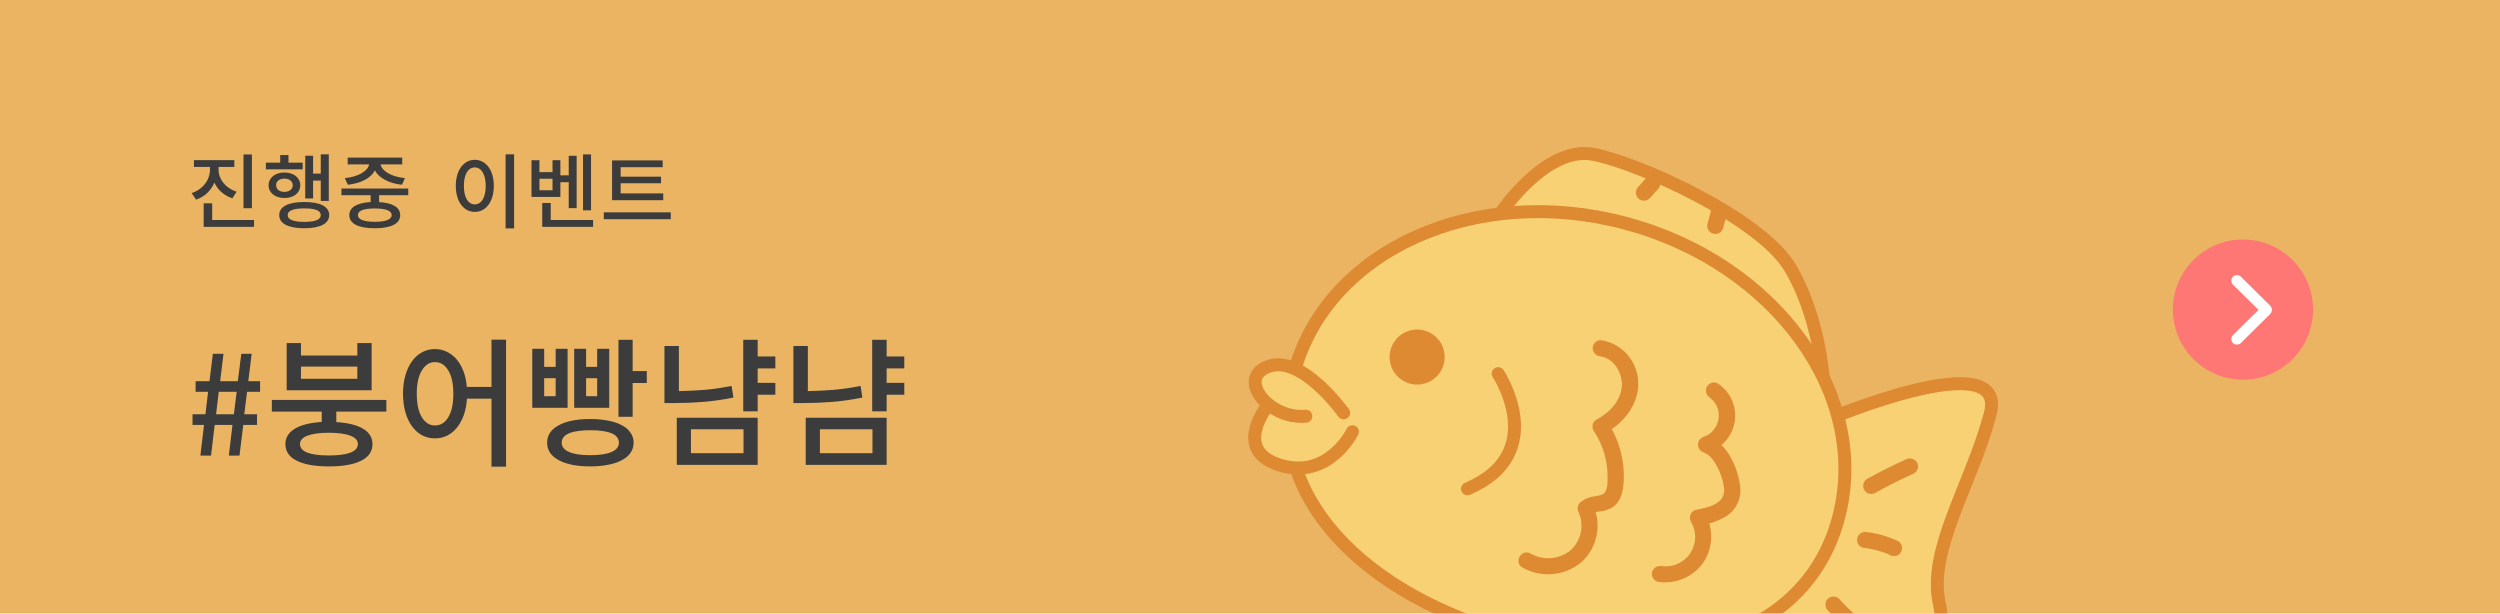
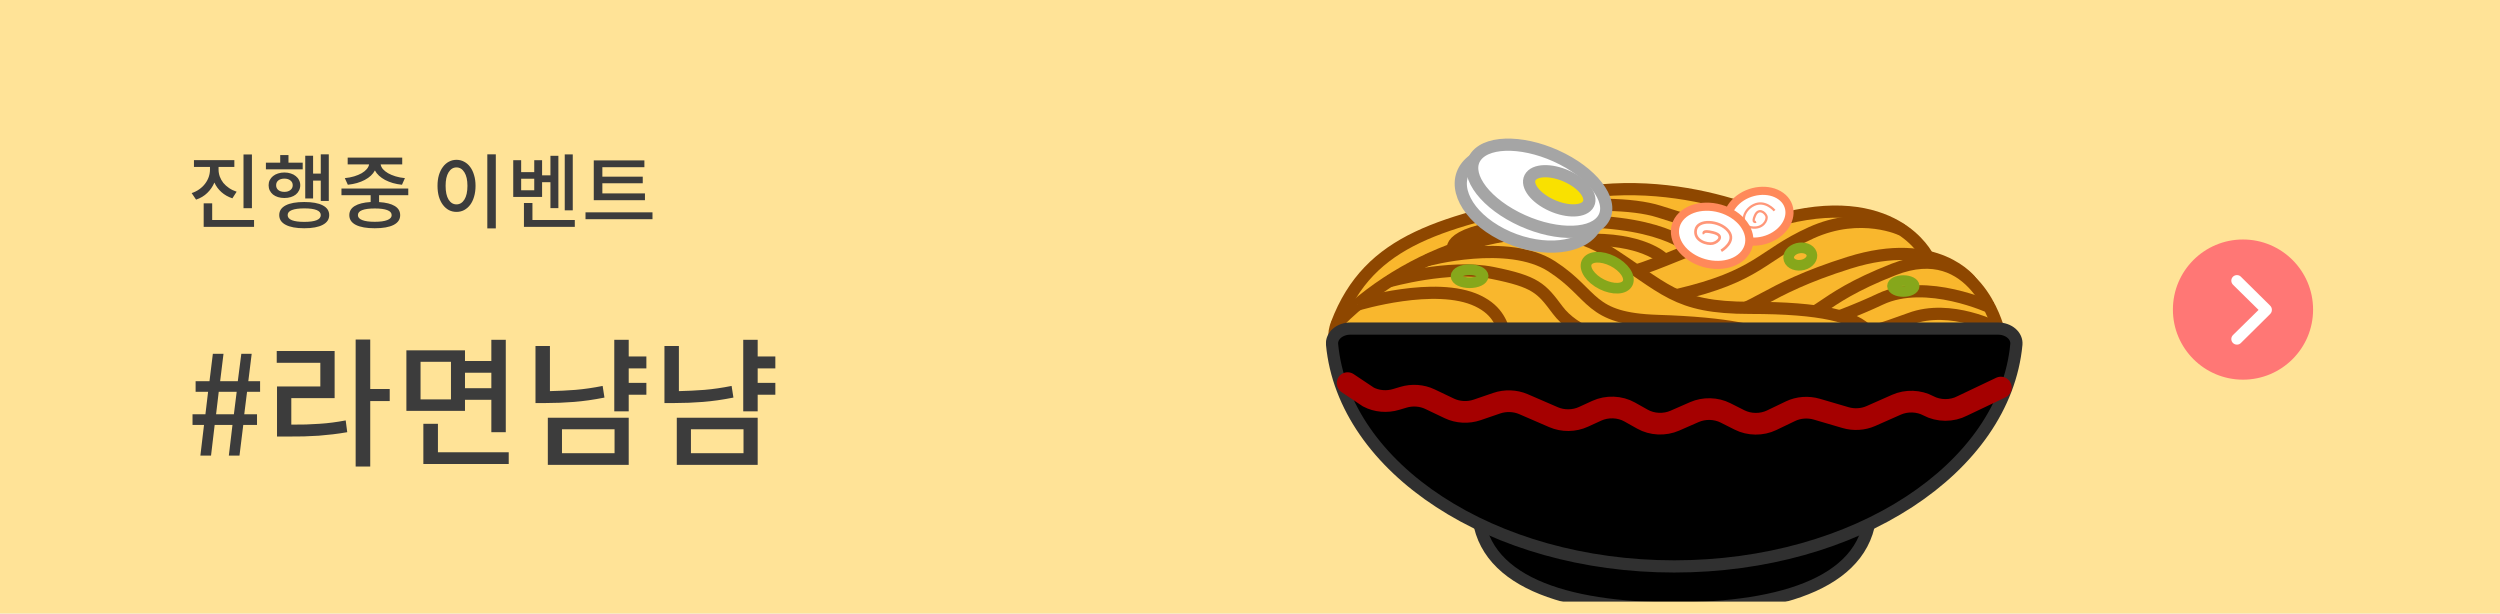
<svg xmlns="http://www.w3.org/2000/svg" width="428" height="105" viewBox="0 0 428 105" fill="none">
-   <rect width="428" height="105" fill="#EAB463" />
-   <path d="M43.13 35.648V26.45H41.688V35.648H43.13ZM39.784 33.954L40.512 32.82C38.566 32.19 37.418 30.664 37.418 29.04V28.578H40.12V27.416H33.204V28.578H35.948V29.04C35.948 30.734 34.814 32.386 32.812 33.058L33.568 34.178C35.08 33.674 36.144 32.596 36.704 31.252C37.264 32.498 38.328 33.464 39.784 33.954ZM43.494 37.664H36.326V34.808H34.87V38.84H43.494V37.664ZM53.601 33.982V30.916H54.917V34.402H56.289V26.422H54.917V29.726H53.601V26.66H52.257V33.982H53.601ZM51.823 28.984V27.85H49.387V26.548H47.973V27.85H45.523V28.984H51.823ZM51.403 31.714C51.403 30.426 50.283 29.53 48.687 29.53C47.119 29.53 45.985 30.426 45.985 31.714C45.985 33.03 47.119 33.898 48.687 33.898C50.283 33.898 51.403 33.03 51.403 31.714ZM47.273 31.714C47.273 31.028 47.833 30.58 48.687 30.58C49.527 30.58 50.115 31.028 50.115 31.714C50.115 32.4 49.527 32.848 48.687 32.848C47.833 32.848 47.273 32.4 47.273 31.714ZM52.089 34.584C49.345 34.584 47.805 35.368 47.805 36.824C47.805 38.28 49.345 39.078 52.089 39.078C54.833 39.078 56.359 38.28 56.359 36.824C56.359 35.368 54.833 34.584 52.089 34.584ZM52.089 37.986C50.283 37.986 49.247 37.608 49.247 36.824C49.247 36.04 50.283 35.676 52.089 35.676C53.979 35.676 54.917 36.054 54.917 36.824C54.917 37.594 53.979 37.986 52.089 37.986ZM59.032 30.496L59.55 31.63C61.804 31.392 63.498 30.482 64.184 29.18C64.856 30.454 66.606 31.406 68.818 31.63L69.322 30.496C66.984 30.272 65.346 29.25 65.164 28.144H68.86V26.982H59.522V28.144H63.19C63.008 29.25 61.37 30.272 59.032 30.496ZM64.898 33.422H69.896V32.274H58.458V33.422H63.456V34.584C61.09 34.738 59.802 35.494 59.802 36.838C59.802 38.294 61.37 39.078 64.156 39.078C66.956 39.078 68.51 38.294 68.51 36.838C68.51 35.494 67.25 34.752 64.898 34.598V33.422ZM67.054 36.838C67.054 37.566 66.018 37.972 64.156 37.972C62.294 37.972 61.272 37.566 61.272 36.838C61.272 36.054 62.294 35.69 64.156 35.69C66.018 35.69 67.054 36.054 67.054 36.838ZM88.014 26.422H86.558V39.106H88.014V26.422ZM81.28 27.36C79.418 27.36 78.032 29.096 78.032 31.812C78.032 34.556 79.418 36.278 81.28 36.278C83.17 36.278 84.542 34.556 84.542 31.812C84.542 29.096 83.17 27.36 81.28 27.36ZM81.28 28.662C82.4 28.662 83.156 29.838 83.156 31.812C83.156 33.842 82.4 34.99 81.28 34.99C80.16 34.99 79.418 33.842 79.418 31.812C79.418 29.838 80.16 28.662 81.28 28.662ZM101.187 36.012V26.436H99.815V36.012H101.187ZM95.937 33.716V31.196H97.365V35.634H98.723V26.674H97.365V30.02H95.937V27.43H94.593V29.474H92.353V27.43H90.995V33.716H95.937ZM94.593 30.594V32.568H92.353V30.594H94.593ZM101.537 37.664H94.285V34.752H92.829V38.84H101.537V37.664ZM113.548 34.276V33.114H106.254V31.378H113.17V30.244H106.254V28.62H113.45V27.458H104.784V34.276H113.548ZM114.836 36.348H103.37V37.524H114.836V36.348Z" fill="#3C3C3C" />
-   <path d="M41.312 60.576H43.088L42.512 65.256H44.528V67.08H42.296L41.816 70.92H44V72.744H41.648L41 78H39.176L39.8 72.744H36.752L36.128 78H34.304L34.928 72.744H32.96V70.92H35.168L35.624 67.08H33.488V65.256H35.864L36.44 60.576H38.264L37.688 65.256H40.712L41.312 60.576ZM37.448 67.08L36.992 70.92H40.04L40.52 67.08H37.448ZM63.624 66.816H49.08V58.728H51.528V60.864H61.176V58.728H63.624V66.816ZM61.176 62.76H51.528V64.848H61.176V62.76ZM57.576 70.464V72.264C59.608 72.392 61.144 72.776 62.184 73.416C63.24 74.056 63.768 74.928 63.768 76.032C63.768 77.28 63.128 78.224 61.848 78.864C60.568 79.52 58.72 79.848 56.304 79.848C53.904 79.848 52.064 79.52 50.784 78.864C49.504 78.224 48.864 77.28 48.864 76.032C48.864 74.928 49.392 74.056 50.448 73.416C51.504 72.76 53.048 72.368 55.08 72.24V70.464H46.536V68.472H66.144V70.464H57.576ZM61.272 76.032C61.272 75.392 60.84 74.912 59.976 74.592C59.128 74.256 57.904 74.088 56.304 74.088C54.704 74.088 53.48 74.256 52.632 74.592C51.784 74.912 51.36 75.392 51.36 76.032C51.36 76.672 51.784 77.16 52.632 77.496C53.48 77.816 54.704 77.976 56.304 77.976C57.904 77.976 59.128 77.816 59.976 77.496C60.84 77.16 61.272 76.672 61.272 76.032ZM86.638 58.152V79.896H84.142V68.256H79.942C79.878 69.312 79.694 70.256 79.39 71.088C79.086 71.92 78.694 72.632 78.214 73.224C77.734 73.816 77.174 74.272 76.534 74.592C75.894 74.896 75.206 75.048 74.47 75.048C73.67 75.048 72.934 74.872 72.262 74.52C71.59 74.152 71.014 73.64 70.534 72.984C70.054 72.328 69.678 71.528 69.406 70.584C69.134 69.624 68.998 68.56 68.998 67.392C68.998 66.224 69.134 65.176 69.406 64.248C69.678 63.304 70.054 62.504 70.534 61.848C71.014 61.176 71.59 60.664 72.262 60.312C72.934 59.944 73.67 59.76 74.47 59.76C75.19 59.76 75.862 59.912 76.486 60.216C77.126 60.52 77.686 60.952 78.166 61.512C78.646 62.072 79.038 62.752 79.342 63.552C79.646 64.352 79.838 65.248 79.918 66.24H84.142V58.152H86.638ZM74.47 72.84C75.43 72.84 76.19 72.368 76.75 71.424C77.326 70.48 77.614 69.136 77.614 67.392C77.614 65.696 77.326 64.376 76.75 63.432C76.19 62.472 75.43 61.992 74.47 61.992C73.542 61.992 72.79 62.472 72.214 63.432C71.638 64.376 71.35 65.696 71.35 67.392C71.35 69.136 71.638 70.48 72.214 71.424C72.79 72.368 73.542 72.84 74.47 72.84ZM110.732 63.528V65.568H108.308V71.352H105.884V58.176H108.308V63.528H110.732ZM104.3 69.816H98.3V59.712H100.34V62.808H102.236V59.712H104.3V69.816ZM97.172 69.816H91.124V59.712H93.164V62.808H95.132V59.712H97.172V69.816ZM102.236 64.752H100.34V67.824H102.236V64.752ZM95.132 64.752H93.164V67.824H95.132V64.752ZM101.06 71.736C102.212 71.736 103.244 71.832 104.156 72.024C105.084 72.2 105.86 72.464 106.484 72.816C107.124 73.152 107.612 73.576 107.948 74.088C108.3 74.584 108.476 75.152 108.476 75.792C108.476 76.432 108.3 77.008 107.948 77.52C107.612 78.016 107.124 78.432 106.484 78.768C105.86 79.12 105.084 79.384 104.156 79.56C103.244 79.752 102.212 79.848 101.06 79.848C98.756 79.848 96.948 79.488 95.636 78.768C94.324 78.064 93.668 77.072 93.668 75.792C93.668 74.512 94.324 73.52 95.636 72.816C96.948 72.096 98.756 71.736 101.06 71.736ZM101.06 77.928C102.66 77.928 103.876 77.744 104.708 77.376C105.54 77.008 105.956 76.48 105.956 75.792C105.956 75.072 105.54 74.536 104.708 74.184C103.876 73.832 102.66 73.656 101.06 73.656C99.46 73.656 98.244 73.832 97.412 74.184C96.58 74.536 96.164 75.072 96.164 75.792C96.164 76.48 96.58 77.008 97.412 77.376C98.244 77.744 99.46 77.928 101.06 77.928ZM129.714 63.072V65.544H132.738V67.584H129.714V70.416H127.242V58.176H129.714V61.032H132.738V63.072H129.714ZM125.562 68.064C123.722 68.432 121.986 68.68 120.354 68.808C118.722 68.936 117.106 69 115.506 69H113.754V59.232H116.226V66.96C117.682 66.928 119.146 66.856 120.618 66.744C122.106 66.616 123.65 66.392 125.25 66.072L125.562 68.064ZM115.866 71.52H129.714V79.584H115.866V71.52ZM118.29 77.592H127.29V73.488H118.29V77.592ZM151.792 63.072V65.544H154.816V67.584H151.792V70.416H149.32V58.176H151.792V61.032H154.816V63.072H151.792ZM147.64 68.064C145.8 68.432 144.064 68.68 142.432 68.808C140.8 68.936 139.184 69 137.584 69H135.832V59.232H138.304V66.96C139.76 66.928 141.224 66.856 142.696 66.744C144.184 66.616 145.728 66.392 147.328 66.072L147.64 68.064ZM137.944 71.52H151.792V79.584H137.944V71.52ZM140.368 77.592H149.368V73.488H140.368V77.592Z" fill="#3C3C3C" />
+   <rect width="428" height="105" fill="#FFE39B" />
+   <rect width="428" height="105" fill="#FFE397" />
  <circle cx="384" cy="53" r="12" transform="rotate(-90 384 53)" fill="#FF7775" />
  <path d="M382.963 59C383.229 59 383.453 58.909 383.635 58.726L388.607 53.804C388.84 53.58 388.948 53.339 388.948 53.048C388.948 52.758 388.84 52.509 388.616 52.293L383.635 47.371C383.453 47.188 383.229 47.097 382.963 47.097C382.432 47.097 382 47.52 382 48.051C382 48.317 382.108 48.558 382.299 48.757L386.665 53.057L382.299 57.348C382.108 57.539 382 57.78 382 58.045C382 58.577 382.432 59 382.963 59Z" fill="white" />
-   <mask id="mask0_2254_4534" style="mask-type:alpha" maskUnits="userSpaceOnUse" x="0" y="0" width="428" height="105">
-     <rect width="428" height="105" fill="#EAB463" />
-   </mask>
-   <g mask="url(#mask0_2254_4534)">
-     <g clip-path="url(#clip0_2254_4534)">
-       <path d="M312.468 71.974C312.468 71.974 344.002 58.575 340.717 70.897C337.433 83.219 329.922 94.174 332.036 103.465C334.149 112.756 328 136.945 298.749 106.195" fill="#F8D174" />
-       <path d="M312.468 71.974C312.468 71.974 344.002 58.575 340.717 70.897C337.433 83.219 329.922 94.174 332.036 103.465C334.149 112.756 328 136.945 298.749 106.195" stroke="#DE8A32" stroke-width="2.22" stroke-miterlimit="10" />
-       <path d="M249.03 102.718C249.03 102.718 252.317 116.218 268.585 120.974C279.466 124.156 284.624 124.182 285.435 118.987C286.246 113.792 285.024 112.026 285.024 112.026" fill="#F8D174" />
-       <path d="M249.03 102.718C249.03 102.718 252.317 116.218 268.585 120.974C279.466 124.156 284.624 124.182 285.435 118.987C286.246 113.792 285.024 112.026 285.024 112.026" stroke="#DE8A32" stroke-width="2.22" stroke-miterlimit="10" />
-       <path d="M256.822 36.608C256.822 36.608 264.634 24.822 272.813 26.428C280.992 28.035 301.423 37.498 306.395 45.709C311.367 53.92 312.131 64.619 312.131 64.619" fill="#F8D174" />
-       <path d="M256.822 36.608C256.822 36.608 264.634 24.822 272.813 26.428C280.992 28.035 301.423 37.498 306.395 45.709C311.367 53.92 312.131 64.619 312.131 64.619" stroke="#DE8A32" stroke-width="2.22" stroke-miterlimit="10" />
-       <path d="M314.748 88.677C309.149 109.684 285.142 115.788 259.426 108.932C233.71 102.077 215.928 84.834 221.528 63.827C227.128 42.82 252.562 31.358 278.278 38.214C303.994 45.069 320.348 67.67 314.748 88.677Z" fill="#F8D174" stroke="#DE8A32" stroke-width="2.22" stroke-miterlimit="10" />
-       <path d="M241.399 65.681C243.914 66.351 246.497 64.856 247.167 62.341C247.838 59.826 246.342 57.243 243.827 56.573C241.312 55.902 238.73 57.398 238.059 59.913C237.389 62.428 238.884 65.01 241.399 65.681Z" fill="#DE8A32" />
-       <path d="M216.678 69.947C216.678 69.947 211.058 77.297 219.309 79.686C227.561 82.075 231.534 73.907 231.534 73.907" fill="#F8D174" />
-       <path d="M216.678 69.947C216.678 69.947 211.058 77.297 219.309 79.686C227.561 82.075 231.534 73.907 231.534 73.907" stroke="#DE8A32" stroke-width="2.22" stroke-linecap="round" stroke-linejoin="round" />
-       <path d="M230.024 70.683C230.024 70.683 222.98 60.772 217.269 62.693C211.559 64.613 217.095 71.827 223.56 71.255" fill="#F8D174" />
-       <path d="M230.024 70.683C230.024 70.683 222.98 60.772 217.269 62.693C211.559 64.613 217.095 71.827 223.56 71.255" stroke="#DE8A32" stroke-width="2.22" stroke-linecap="round" stroke-linejoin="round" />
-       <path d="M256.488 63.966C256.488 63.966 265.477 77.604 251.233 83.682L256.488 63.966Z" fill="#F8D174" />
-       <path d="M256.488 63.966C256.488 63.966 265.477 77.604 251.233 83.682" stroke="#DE8A32" stroke-width="2.22" stroke-linecap="round" stroke-linejoin="round" />
-       <path d="M274.048 61.037C276.27 61.314 277.72 63.818 277.667 65.887C277.601 68.526 275.55 70.687 273.318 71.825C273.001 72.01 272.77 72.312 272.675 72.667C272.581 73.021 272.631 73.399 272.814 73.717C274.447 76.136 275.287 79.003 275.218 81.92C275.192 82.923 275.221 84.383 274.131 84.729C273.567 84.906 272.961 84.94 272.39 85.08C271.685 85.244 271.032 85.581 270.488 86.059C270.277 86.276 270.142 86.555 270.102 86.854C270.063 87.154 270.121 87.458 270.269 87.722C270.755 88.828 270.876 90.06 270.612 91.239C270.348 92.418 269.714 93.482 268.803 94.275C267.849 95.019 266.696 95.463 265.49 95.55C264.283 95.637 263.078 95.363 262.028 94.764C260.473 93.879 259.072 96.271 260.627 97.156C262.207 98.055 264.024 98.448 265.835 98.283C267.645 98.118 269.361 97.404 270.754 96.235C272.097 95.009 273.009 93.382 273.354 91.597C273.699 89.811 273.458 87.962 272.667 86.324L272.453 87.989C272.932 87.726 273.464 87.576 274.01 87.549C274.733 87.456 275.43 87.216 276.057 86.844C277.644 85.798 277.917 83.828 277.993 82.08C278.118 78.609 277.15 75.185 275.225 72.293L274.721 74.185C277.927 72.555 280.611 69.179 280.456 65.436C280.408 63.672 279.739 61.982 278.566 60.663C277.392 59.344 275.791 58.483 274.045 58.23C273.677 58.237 273.328 58.387 273.07 58.649C272.812 58.911 272.668 59.263 272.667 59.63C272.68 59.994 272.832 60.34 273.091 60.595C273.351 60.85 273.699 60.995 274.063 61.001L274.048 61.037Z" fill="#DE8A32" />
-       <path d="M292.717 68.092C295.211 69.864 294.535 73.821 291.674 74.78C291.39 74.871 291.142 75.049 290.966 75.291C290.79 75.532 290.696 75.823 290.697 76.122C290.698 76.42 290.794 76.711 290.972 76.951C291.149 77.191 291.399 77.368 291.684 77.457C292.762 77.87 293.468 78.902 293.974 79.886C294.617 81.066 295.024 82.359 295.174 83.695C295.358 86.32 292.346 86.9 290.329 87.275C290.125 87.333 289.938 87.436 289.78 87.577C289.622 87.718 289.498 87.893 289.418 88.088C289.337 88.284 289.303 88.496 289.316 88.707C289.329 88.918 289.39 89.124 289.495 89.308C289.984 90.12 290.235 91.053 290.219 92.001C290.203 92.949 289.921 93.873 289.404 94.668C288.887 95.463 288.158 96.096 287.298 96.496C286.438 96.896 285.483 97.045 284.543 96.928C284.188 96.845 283.815 96.9 283.5 97.082C283.184 97.265 282.951 97.561 282.846 97.91C282.753 98.265 282.804 98.643 282.988 98.96C283.172 99.278 283.474 99.51 283.828 99.606C285.28 99.828 286.765 99.649 288.123 99.089C289.481 98.528 290.66 97.608 291.533 96.427C292.392 95.188 292.882 93.731 292.947 92.224C293.011 90.718 292.647 89.224 291.897 87.917L291.062 89.949C292.671 89.73 294.217 89.179 295.602 88.331C296.373 87.828 296.996 87.129 297.409 86.307C297.821 85.484 298.009 84.567 297.952 83.649C297.778 81.766 297.209 79.94 296.281 78.292C295.466 76.678 294.086 75.42 292.404 74.756L292.415 77.428C293.605 77.064 294.667 76.369 295.477 75.425C296.288 74.481 296.813 73.326 296.993 72.094C297.172 70.863 296.997 69.606 296.489 68.47C295.981 67.334 295.161 66.366 294.124 65.678C293.806 65.494 293.429 65.443 293.074 65.535C292.718 65.627 292.414 65.855 292.225 66.17C292.049 66.49 292.002 66.866 292.094 67.22C292.187 67.573 292.412 67.878 292.723 68.07L292.717 68.092Z" fill="#DE8A32" />
-       <path d="M321.05 84.374C323.203 83.169 325.411 82.063 327.672 81.055C327.99 80.87 328.222 80.567 328.316 80.211C328.411 79.856 328.361 79.478 328.178 79.159C327.987 78.849 327.684 78.624 327.333 78.531C326.981 78.437 326.607 78.481 326.287 78.654C324.038 79.669 321.831 80.776 319.664 81.973C319.345 82.158 319.113 82.461 319.018 82.817C318.924 83.172 318.974 83.551 319.158 83.87C319.343 84.188 319.646 84.42 320.002 84.515C320.358 84.61 320.736 84.56 321.055 84.375L321.05 84.374Z" fill="#DE8A32" />
-       <path d="M319.328 93.83C319.427 93.832 319.526 93.843 319.624 93.863C319.243 93.761 319.624 93.863 319.693 93.881L320.281 93.98C320.684 94.059 321.084 94.154 321.484 94.267C321.884 94.379 322.25 94.471 322.615 94.631L322.892 94.734L323.079 94.784L322.913 94.739C323.133 94.798 323.345 94.929 323.549 95.024C323.873 95.205 324.254 95.255 324.613 95.164C324.876 95.092 325.112 94.944 325.292 94.739C325.471 94.534 325.586 94.28 325.622 94.009C325.658 93.739 325.613 93.464 325.494 93.219C325.374 92.974 325.185 92.769 324.95 92.631C323.17 91.792 321.26 91.261 319.303 91.063C318.94 91.065 318.592 91.209 318.335 91.465C318.075 91.725 317.929 92.076 317.928 92.444C317.927 92.811 318.071 93.164 318.329 93.425C318.605 93.672 318.957 93.817 319.327 93.835L319.328 93.83Z" fill="#DE8A32" />
-       <path d="M312.925 104.481C314.552 106.346 316.439 107.966 318.529 109.292C318.846 109.475 319.222 109.526 319.577 109.434C319.931 109.341 320.235 109.113 320.422 108.798C320.6 108.479 320.648 108.103 320.557 107.75C320.465 107.396 320.24 107.092 319.93 106.899C319.438 106.59 318.951 106.265 318.514 105.948C318.389 105.857 318.264 105.766 318.151 105.673L317.986 105.538C317.763 105.363 317.542 105.178 317.329 104.989C316.453 104.23 315.632 103.41 314.873 102.533C314.613 102.275 314.261 102.129 313.894 102.128C313.527 102.127 313.175 102.27 312.913 102.527C312.661 102.79 312.519 103.14 312.517 103.504C312.514 103.869 312.652 104.22 312.901 104.486L312.925 104.481Z" fill="#DE8A32" />
-       <path d="M281.891 30.416L280.469 31.982C280.211 32.251 280.065 32.607 280.06 32.98C280.052 33.161 280.093 33.341 280.179 33.5C280.234 33.671 280.331 33.825 280.462 33.948C280.722 34.208 281.073 34.354 281.441 34.355C281.808 34.356 282.161 34.212 282.422 33.954L283.846 32.383C284.104 32.114 284.25 31.757 284.255 31.384C284.26 31.204 284.218 31.025 284.135 30.865C284.08 30.695 283.983 30.543 283.852 30.422C283.592 30.162 283.24 30.016 282.873 30.015C282.505 30.014 282.153 30.158 281.891 30.416Z" fill="#DE8A32" />
-       <path d="M292.936 36.021L292.325 38.314C292.231 38.669 292.282 39.047 292.466 39.365C292.65 39.682 292.953 39.915 293.307 40.011C293.664 40.102 294.042 40.051 294.361 39.867C294.674 39.679 294.904 39.379 295.003 39.028L295.615 36.735C295.705 36.38 295.655 36.003 295.476 35.683C295.291 35.365 294.988 35.133 294.632 35.039C294.277 34.944 293.899 34.994 293.58 35.177C293.267 35.368 293.037 35.669 292.936 36.021Z" fill="#DE8A32" />
+   <path d="M43.13 26.45V35.648H41.688V26.45H43.13ZM40.512 32.82L39.784 33.954C39.056 33.711 38.431 33.357 37.908 32.89C37.385 32.423 36.984 31.877 36.704 31.252C36.424 31.924 36.018 32.517 35.486 33.03C34.963 33.543 34.324 33.926 33.568 34.178L32.812 33.058C33.316 32.89 33.759 32.666 34.142 32.386C34.534 32.106 34.861 31.789 35.122 31.434C35.393 31.079 35.598 30.697 35.738 30.286C35.878 29.875 35.948 29.46 35.948 29.04V28.578H33.204V27.416H40.12V28.578H37.418V29.04C37.418 29.441 37.488 29.838 37.628 30.23C37.768 30.613 37.969 30.972 38.23 31.308C38.501 31.635 38.827 31.929 39.21 32.19C39.593 32.451 40.027 32.661 40.512 32.82ZM36.326 37.664H43.494V38.84H34.87V34.808H36.326V37.664ZM53.601 30.916V33.982H52.257V26.66H53.601V29.726H54.917V26.422H56.289V34.402H54.917V30.916H53.601ZM51.823 27.85V28.984H45.523V27.85H47.973V26.548H49.387V27.85H51.823ZM51.403 31.714C51.403 32.041 51.333 32.339 51.193 32.61C51.062 32.881 50.876 33.114 50.633 33.31C50.4 33.497 50.115 33.641 49.779 33.744C49.452 33.847 49.088 33.898 48.687 33.898C48.295 33.898 47.931 33.847 47.595 33.744C47.268 33.641 46.984 33.497 46.741 33.31C46.508 33.114 46.321 32.881 46.181 32.61C46.05 32.339 45.985 32.041 45.985 31.714C45.985 31.387 46.05 31.093 46.181 30.832C46.321 30.561 46.508 30.333 46.741 30.146C46.984 29.95 47.268 29.801 47.595 29.698C47.931 29.586 48.295 29.53 48.687 29.53C49.088 29.53 49.452 29.586 49.779 29.698C50.115 29.801 50.4 29.95 50.633 30.146C50.876 30.333 51.062 30.561 51.193 30.832C51.333 31.093 51.403 31.387 51.403 31.714ZM47.273 31.714C47.273 32.059 47.399 32.335 47.651 32.54C47.912 32.745 48.258 32.848 48.687 32.848C49.107 32.848 49.448 32.745 49.709 32.54C49.98 32.335 50.115 32.059 50.115 31.714C50.115 31.369 49.98 31.093 49.709 30.888C49.448 30.683 49.107 30.58 48.687 30.58C48.258 30.58 47.912 30.683 47.651 30.888C47.399 31.093 47.273 31.369 47.273 31.714ZM52.089 34.584C53.47 34.584 54.525 34.775 55.253 35.158C55.99 35.541 56.359 36.096 56.359 36.824C56.359 37.552 55.99 38.107 55.253 38.49C54.525 38.882 53.47 39.078 52.089 39.078C50.708 39.078 49.648 38.882 48.911 38.49C48.174 38.107 47.805 37.552 47.805 36.824C47.805 36.096 48.174 35.541 48.911 35.158C49.648 34.775 50.708 34.584 52.089 34.584ZM52.089 37.986C53.974 37.986 54.917 37.599 54.917 36.824C54.917 36.059 53.974 35.676 52.089 35.676C51.184 35.676 50.484 35.769 49.989 35.956C49.494 36.143 49.247 36.432 49.247 36.824C49.247 37.216 49.494 37.51 49.989 37.706C50.484 37.893 51.184 37.986 52.089 37.986ZM59.55 31.63L59.032 30.496C59.62 30.44 60.157 30.337 60.642 30.188C61.127 30.039 61.552 29.861 61.916 29.656C62.28 29.441 62.569 29.208 62.784 28.956C63.008 28.695 63.143 28.424 63.19 28.144H59.522V26.982H68.86V28.144H65.164C65.21 28.424 65.341 28.695 65.556 28.956C65.78 29.208 66.074 29.441 66.438 29.656C66.802 29.861 67.227 30.039 67.712 30.188C68.197 30.337 68.734 30.44 69.322 30.496L68.818 31.63C68.267 31.574 67.745 31.476 67.25 31.336C66.764 31.187 66.321 31.009 65.92 30.804C65.528 30.589 65.183 30.347 64.884 30.076C64.585 29.796 64.352 29.497 64.184 29.18C63.839 29.833 63.26 30.375 62.448 30.804C61.645 31.233 60.679 31.509 59.55 31.63ZM69.896 33.422H64.898V34.598C66.083 34.673 66.979 34.897 67.586 35.27C68.202 35.643 68.51 36.166 68.51 36.838C68.51 37.566 68.136 38.121 67.39 38.504C66.643 38.887 65.565 39.078 64.156 39.078C62.756 39.078 61.678 38.887 60.922 38.504C60.175 38.121 59.802 37.566 59.802 36.838C59.802 36.166 60.11 35.643 60.726 35.27C61.351 34.887 62.261 34.659 63.456 34.584V33.422H58.458V32.274H69.896V33.422ZM67.054 36.838C67.054 36.446 66.802 36.157 66.298 35.97C65.803 35.783 65.089 35.69 64.156 35.69C63.222 35.69 62.508 35.783 62.014 35.97C61.519 36.157 61.272 36.446 61.272 36.838C61.272 37.202 61.519 37.482 62.014 37.678C62.508 37.874 63.222 37.972 64.156 37.972C65.089 37.972 65.803 37.874 66.298 37.678C66.802 37.482 67.054 37.202 67.054 36.838ZM83.428 26.422H84.884V39.106H83.428V26.422ZM78.15 27.36C78.626 27.36 79.06 27.467 79.452 27.682C79.853 27.887 80.198 28.186 80.488 28.578C80.777 28.961 81.001 29.427 81.16 29.978C81.328 30.519 81.412 31.131 81.412 31.812C81.412 32.493 81.328 33.114 81.16 33.674C81.001 34.225 80.777 34.691 80.488 35.074C80.198 35.457 79.853 35.755 79.452 35.97C79.06 36.175 78.626 36.278 78.15 36.278C77.683 36.278 77.249 36.175 76.848 35.97C76.456 35.755 76.115 35.457 75.826 35.074C75.536 34.691 75.308 34.225 75.14 33.674C74.981 33.114 74.902 32.493 74.902 31.812C74.902 31.131 74.981 30.519 75.14 29.978C75.308 29.427 75.536 28.961 75.826 28.578C76.115 28.186 76.456 27.887 76.848 27.682C77.249 27.467 77.683 27.36 78.15 27.36ZM78.15 28.662C77.59 28.662 77.137 28.942 76.792 29.502C76.456 30.053 76.288 30.823 76.288 31.812C76.288 32.829 76.456 33.613 76.792 34.164C77.137 34.715 77.59 34.99 78.15 34.99C78.71 34.99 79.162 34.715 79.508 34.164C79.853 33.613 80.026 32.829 80.026 31.812C80.026 30.823 79.853 30.053 79.508 29.502C79.162 28.942 78.71 28.662 78.15 28.662ZM98.056 26.436V36.012H96.684V26.436H98.056ZM92.806 31.196V33.716H87.865V27.43H89.222V29.474H91.463V27.43H92.806V30.02H94.234V26.674H95.593V35.634H94.234V31.196H92.806ZM91.463 32.568V30.594H89.222V32.568H91.463ZM91.154 37.664H98.406V38.84H89.698V34.752H91.154V37.664ZM110.417 33.114V34.276H101.653V27.458H110.319V28.62H103.123V30.244H110.039V31.378H103.123V33.114H110.417ZM100.239 36.348H111.705V37.524H100.239V36.348Z" fill="#3C3C3C" />
+   <path d="M40.712 65.256L41.312 60.576H43.088L42.512 65.256H44.528V67.08H42.296L41.816 70.92H44V72.744H41.648L41 78H39.176L39.8 72.744H36.752L36.128 78H34.304L34.928 72.744H32.96V70.92H35.168L35.624 67.08H33.488V65.256H35.864L36.44 60.576H38.264L37.688 65.256H40.712ZM40.52 67.08H37.448L36.992 70.92H40.04L40.52 67.08ZM66.72 66.6V68.664H63.384V79.872H60.888V58.128H63.384V66.6H66.72ZM49.872 68.16V72.696C50.768 72.696 51.608 72.688 52.392 72.672C53.192 72.64 53.968 72.6 54.72 72.552C55.472 72.504 56.208 72.432 56.928 72.336C57.664 72.24 58.416 72.12 59.184 71.976L59.448 73.992C58.616 74.136 57.8 74.256 57 74.352C56.2 74.448 55.392 74.528 54.576 74.592C53.76 74.64 52.912 74.68 52.032 74.712C51.152 74.728 50.208 74.736 49.2 74.736H47.424V66.168H54.84V62.112H47.376V60.096H57.288V68.16H49.872ZM79.606 68.448V70.344H69.574V59.976H79.606V61.8H84.118V58.176H86.59V73.992H84.118V68.448H79.606ZM77.206 68.376V61.944H71.998V68.376H77.206ZM84.118 63.816H79.606V66.456H84.118V63.816ZM74.974 77.424H87.094V79.44H72.478V72.552H74.974V77.424ZM110.66 63.072H107.636V65.544H110.66V67.584H107.636V70.416H105.164V58.176H107.636V61.032H110.66V63.072ZM103.172 66.072L103.484 68.064C101.644 68.432 99.908 68.68 98.276 68.808C96.644 68.936 95.028 69 93.428 69H91.676V59.232H94.148V66.96C95.604 66.928 97.068 66.856 98.54 66.744C100.028 66.616 101.572 66.392 103.172 66.072ZM93.788 79.584V71.52H107.636V79.584H93.788ZM96.212 73.488V77.592H105.212V73.488H96.212ZM132.738 63.072H129.714V65.544H132.738V67.584H129.714V70.416H127.242V58.176H129.714V61.032H132.738V63.072ZM125.25 66.072L125.562 68.064C123.722 68.432 121.986 68.68 120.354 68.808C118.722 68.936 117.106 69 115.506 69H113.754V59.232H116.226V66.96C117.682 66.928 119.146 66.856 120.618 66.744C122.106 66.616 123.65 66.392 125.25 66.072ZM115.866 79.584V71.52H129.714V79.584H115.866ZM118.29 73.488V77.592H127.29V73.488H118.29Z" fill="#3C3C3C" />
+   <g clip-path="url(#clip0_2524_5184)">
+     <mask id="mask0_2524_5184" style="mask-type:alpha" maskUnits="userSpaceOnUse" x="-2" y="-2" width="428" height="105">
+       <rect x="-2" y="-2" width="428" height="105" fill="#FFE39B" />
+     </mask>
+     <g mask="url(#mask0_2524_5184)">
+       <path d="M308.272 39.846C308.272 39.846 289.658 28.982 268.31 33.465C246.962 37.948 234.431 40.779 228.862 55.427C223.293 70.075 275.354 60.127 275.354 60.127L316.584 57.373L308.272 39.846Z" fill="#F9B72D" stroke="#8E4700" stroke-width="2.088" stroke-miterlimit="10" />
+       <path d="M252.984 36.98C252.984 36.98 274.597 33.199 284.078 36.233C293.559 39.266 296.905 40.009 296.905 40.009" fill="#F9B72D" />
+       <path d="M252.984 36.98C252.984 36.98 274.597 33.199 284.078 36.233C293.559 39.266 296.905 40.009 296.905 40.009" stroke="#8E4700" stroke-width="2.088" stroke-miterlimit="10" />
+       <path d="M289.631 42.674C289.631 42.674 284.275 37.07 265.73 37.978C247.185 38.886 248.768 42.674 248.768 42.674" fill="#F9B72D" />
+       <path d="M289.631 42.674C289.631 42.674 284.275 37.07 265.73 37.978C247.185 38.886 248.768 42.674 248.768 42.674" stroke="#8E4700" stroke-width="2.088" stroke-miterlimit="10" />
+       <path d="M284.739 44.257C284.739 44.257 281.128 40.66 271.113 41.078L284.739 44.257Z" fill="#F9B72D" />
+       <path d="M284.739 44.257C284.739 44.257 281.128 40.66 271.113 41.078" stroke="#8E4700" stroke-width="2.088" stroke-miterlimit="10" />
+       <path d="M330.027 43.97C330.027 43.97 324.249 31.963 303.816 37.851C283.382 43.738 281.103 48.404 268.322 47.564C255.542 46.723 294.181 53.727 294.181 53.727C294.181 53.727 323.303 53.559 330.027 43.97Z" fill="#F9B72D" stroke="#8E4700" stroke-width="2.088" stroke-miterlimit="10" />
+       <path d="M292.766 52.255C277.09 51.433 276.426 49.715 272.249 44.858C268.072 40.002 259.719 40.002 259.719 40.002" fill="#F9B72D" />
+       <path d="M292.766 52.255C277.09 51.433 276.426 49.715 272.249 44.858C268.072 40.002 259.719 40.002 259.719 40.002" stroke="#8E4700" stroke-width="2.088" stroke-miterlimit="10" />
+       <path d="M337.537 48.28C337.537 48.28 331.713 40.226 316.593 44.971C301.473 49.715 300.35 53.63 294.178 53.727C288.005 53.824 309.831 54.571 309.831 54.571L337.537 48.28Z" fill="#F9B72D" stroke="#8E4700" stroke-width="2.088" stroke-miterlimit="10" />
+       <path d="M342.068 56.253C342.068 56.253 338.081 40.675 324.191 46.13C310.301 51.584 312.097 54.759 303.539 55.599C294.982 56.44 286.633 60.127 286.633 60.127L342.068 56.253Z" fill="#F9B72D" stroke="#8E4700" stroke-width="2.088" stroke-miterlimit="10" />
+       <path d="M340.935 52.704C340.935 52.704 329.797 47.474 321.908 51.209C314.018 54.945 303.809 57.934 303.809 57.934" fill="#F9B72D" />
+       <path d="M340.935 52.704C340.935 52.704 329.797 47.474 321.908 51.209C314.018 54.945 303.809 57.934 303.809 57.934" stroke="#8E4700" stroke-width="2.088" stroke-miterlimit="10" />
+       <path d="M342.076 56.253C342.076 56.253 333.977 51.957 327.016 54.572C322.391 56.275 317.654 57.771 312.824 59.054" fill="#F9B72D" />
+       <path d="M342.076 56.253C342.076 56.253 333.977 51.957 327.016 54.572C322.391 56.275 317.654 57.771 312.824 59.054" stroke="#8E4700" stroke-width="2.088" stroke-miterlimit="10" />
+       <path d="M228.799 55.913C228.831 55.596 228.979 55.294 229.226 55.046C242.485 41.758 263.986 35.956 274.562 42.617C285.236 49.342 286.628 52.704 299.623 52.704C311.912 52.704 317.56 54.198 319.903 56.813C320.146 57.085 320.275 57.412 320.275 57.747V59.181C320.273 59.605 320.064 60.01 319.691 60.309C319.319 60.608 318.814 60.776 318.288 60.776H230.441C230.167 60.777 229.895 60.731 229.643 60.642C229.391 60.553 229.165 60.423 228.979 60.26C228.793 60.097 228.651 59.905 228.563 59.695C228.474 59.486 228.441 59.264 228.464 59.043L228.799 55.913Z" fill="#F9B72D" stroke="#8E4700" stroke-width="2.088" stroke-miterlimit="10" />
+       <path d="M244.285 44.553C244.285 44.553 258.171 40.75 265.67 45.606C273.17 50.463 271.782 54.572 283.848 54.945C295.915 55.319 301.948 56.813 301.948 57.934" fill="#F9B72D" />
+       <path d="M244.285 44.553C244.285 44.553 258.171 40.75 265.67 45.606C273.17 50.463 271.782 54.572 283.849 54.945C295.915 55.319 301.948 56.813 301.948 57.934" stroke="#8E4700" stroke-width="2.088" stroke-miterlimit="10" />
+       <path d="M237.758 48.172C237.758 48.172 248.102 45.233 255.528 46.727C262.953 48.221 263.881 49.342 266.666 53.077C269.45 56.813 275.483 59.054 281.517 59.054" fill="#F9B72D" />
+       <path d="M237.758 48.172C237.758 48.172 248.102 45.233 255.528 46.727C262.953 48.221 263.881 49.342 266.666 53.077C269.45 56.813 275.483 59.054 281.517 59.054" stroke="#8E4700" stroke-width="2.088" stroke-miterlimit="10" />
+       <path d="M232.387 52.152C232.387 52.152 245.794 48.061 252.987 51.505C260.181 54.95 255.053 61.218 264.126 61.073" fill="#F9B72D" />
+       <path d="M232.387 52.152C232.387 52.152 245.794 48.061 252.987 51.505C260.181 54.95 255.053 61.218 264.126 61.073" stroke="#8E4700" stroke-width="2.088" stroke-miterlimit="10" />
+       <path d="M325.644 39.364C325.644 39.364 318.65 35.957 310.065 39.854C301.479 43.75 301.201 47.254 286.953 50.545" fill="#F9B72D" />
+       <path d="M325.644 39.364C325.644 39.364 318.65 35.957 310.065 39.854C301.479 43.75 301.201 47.254 286.953 50.545" stroke="#8E4700" stroke-width="2.088" stroke-miterlimit="10" />
+       <path d="M320.277 86.699C320.277 99.587 305.213 104.159 286.631 104.159C268.049 104.159 252.984 99.587 252.984 86.699H320.277Z" fill="black" stroke="#303030" stroke-width="2.088" stroke-miterlimit="10" />
+       <path d="M342.063 56.252C342.495 56.251 342.922 56.321 343.318 56.459C343.714 56.596 344.071 56.798 344.366 57.052C344.66 57.305 344.887 57.605 345.032 57.932C345.176 58.259 345.235 58.607 345.205 58.953C343.205 80.183 317.741 96.972 286.628 96.972C255.516 96.972 230.052 80.183 228.047 58.953C228.017 58.607 228.076 58.259 228.22 57.932C228.365 57.605 228.591 57.305 228.886 57.052C229.181 56.798 229.538 56.596 229.934 56.459C230.33 56.321 230.757 56.251 231.189 56.252H342.063Z" fill="black" stroke="#303030" stroke-width="2.088" stroke-miterlimit="10" />
+       <path d="M309.061 45.205C310.058 44.776 310.485 43.855 310.016 43.147C309.546 42.438 308.357 42.212 307.36 42.64C306.363 43.069 305.936 43.99 306.405 44.699C306.875 45.407 308.064 45.633 309.061 45.205Z" stroke="#86A71B" stroke-width="1.82" stroke-miterlimit="10" />
+       <path d="M251.594 48.407C252.875 48.407 253.914 47.906 253.914 47.287C253.914 46.668 252.875 46.166 251.594 46.166C250.312 46.166 249.273 46.668 249.273 47.287C249.273 47.906 250.312 48.407 251.594 48.407Z" stroke="#86A71B" stroke-width="1.824" stroke-miterlimit="10" />
+       <path d="M325.849 49.902C326.874 49.902 327.705 49.484 327.705 48.968C327.705 48.452 326.874 48.034 325.849 48.034C324.823 48.034 323.992 48.452 323.992 48.968C323.992 49.484 324.823 49.902 325.849 49.902Z" stroke="#86A71B" stroke-width="1.824" stroke-miterlimit="10" />
+       <path d="M304.716 39.69C306.843 37.795 306.923 35.062 304.893 33.586C302.864 32.11 299.495 32.45 297.367 34.345C295.24 36.24 295.161 38.973 297.19 40.449C299.219 41.925 302.588 41.585 304.716 39.69Z" fill="white" stroke="#FF895A" stroke-width="1.392" stroke-miterlimit="10" />
+       <path d="M303.805 36.057C303.805 36.057 302.223 34.144 300.241 35.101C298.259 36.057 297.865 38.609 299.847 38.926C301.828 39.244 302.631 37.652 302.413 37.014C302.195 36.375 301.062 35.519 300.455 36.901C299.847 38.284 300.636 37.97 300.636 37.97" fill="white" />
+       <path d="M303.805 36.057C303.805 36.057 302.223 34.144 300.241 35.101C298.259 36.057 297.865 38.609 299.847 38.926C301.828 39.244 302.631 37.652 302.413 37.014C302.195 36.375 301.062 35.519 300.455 36.901C299.847 38.284 300.636 37.97 300.636 37.97" stroke="#FF9779" stroke-width="0.394" stroke-miterlimit="10" />
+       <path d="M298.318 43.812C300.353 41.819 299.675 38.664 296.805 36.764C293.934 34.864 289.958 34.939 287.923 36.931C285.888 38.923 286.565 42.078 289.436 43.978C292.307 45.878 296.283 45.803 298.318 43.812Z" fill="white" stroke="#FF895A" stroke-width="1.392" stroke-miterlimit="10" />
+       <path d="M294.674 42.935C294.674 42.935 297.371 41.34 295.872 39.524C294.373 37.709 290.642 37.477 290.303 39.36C289.964 41.243 292.308 41.893 293.227 41.676C294.145 41.459 295.333 40.32 293.282 39.808C291.231 39.296 291.737 40.04 291.737 40.04" fill="white" />
+       <path d="M294.674 42.935C294.674 42.935 297.371 41.34 295.872 39.524C294.373 37.709 290.642 37.477 290.303 39.36C289.964 41.243 292.308 41.893 293.227 41.676C294.145 41.459 295.333 40.32 293.282 39.808C291.231 39.296 291.737 40.04 291.737 40.04" stroke="#FF9779" stroke-width="0.464" stroke-miterlimit="10" />
+       <path d="M278.414 48.806C279.298 47.922 278.556 46.259 276.755 45.092C274.955 43.924 272.778 43.694 271.894 44.578C271.01 45.462 271.753 47.125 273.553 48.292C275.354 49.459 277.53 49.689 278.414 48.806Z" stroke="#86A71B" stroke-width="1.824" stroke-miterlimit="10" />
+       <path d="M272.643 39.543C275.304 36.189 272.642 30.992 266.697 27.937C260.752 24.881 253.776 25.123 251.115 28.477C248.454 31.832 251.116 37.028 257.061 40.084C263.006 43.139 269.983 42.897 272.643 39.543Z" fill="white" stroke="#A5A5A5" stroke-width="2.088" stroke-miterlimit="10" />
+       <path d="M274.277 37.763C276.47 34.998 273.429 30.279 267.484 27.224C261.539 24.168 254.942 23.932 252.749 26.697C250.555 29.462 253.597 34.18 259.542 37.236C265.487 40.292 272.084 40.528 274.277 37.763Z" fill="white" stroke="#A5A5A5" stroke-width="2.088" stroke-miterlimit="10" />
+       <path d="M271.787 35.155C272.773 33.912 271.405 31.79 268.73 30.415C266.056 29.041 263.088 28.934 262.102 30.177C261.116 31.421 262.484 33.543 265.159 34.918C267.833 36.292 270.801 36.399 271.787 35.155Z" fill="#F9E100" stroke="#A5A5A5" stroke-width="2.088" stroke-miterlimit="10" />
+       <path d="M230.711 65.592L234.275 67.972C234.968 68.335 235.757 68.561 236.578 68.633C237.4 68.705 238.231 68.621 239.004 68.387L240.257 68.013C240.995 67.789 241.786 67.701 242.572 67.755C243.357 67.811 244.117 68.007 244.796 68.331L248.142 69.926C248.853 70.264 249.652 70.463 250.476 70.506C251.3 70.55 252.125 70.437 252.885 70.176L256.25 69.022C256.974 68.775 257.758 68.661 258.544 68.689C259.33 68.716 260.098 68.885 260.793 69.182L265.972 71.424C266.759 71.765 267.64 71.939 268.534 71.929C269.427 71.919 270.303 71.726 271.077 71.368L273.37 70.318C274.235 69.921 275.223 69.73 276.217 69.767C277.212 69.804 278.174 70.067 278.99 70.527L281.199 71.767C282 72.22 282.943 72.483 283.921 72.527C284.898 72.572 285.871 72.395 286.731 72.018L290.081 70.549C290.902 70.19 291.827 70.012 292.76 70.035C293.694 70.058 294.604 70.281 295.395 70.68L297.813 71.898C298.633 72.313 299.579 72.537 300.547 72.546C301.515 72.556 302.467 72.349 303.299 71.95L306.547 70.389C307.218 70.068 307.969 69.871 308.746 69.813C309.523 69.755 310.307 69.837 311.04 70.053L315.954 71.495C316.66 71.702 317.412 71.785 318.16 71.739C318.909 71.692 319.636 71.517 320.293 71.226L324.684 69.283C325.527 68.909 326.481 68.729 327.443 68.762C328.404 68.795 329.336 69.04 330.137 69.47V69.47C330.994 69.93 332 70.177 333.03 70.182C334.06 70.186 335.07 69.948 335.933 69.496L342.542 66.351" stroke="#A50000" stroke-width="3.713" stroke-miterlimit="10" stroke-linecap="round" />
    </g>
  </g>
  <defs>
-     <clipPath id="clip0_2254_4534">
-       <rect width="127.625" height="95.023" fill="white" transform="translate(227.477 13) rotate(14.9264)" />
+     <clipPath id="clip0_2524_5184">
+       <rect width="132" height="93" fill="white" transform="translate(227 12)" />
    </clipPath>
  </defs>
</svg>
